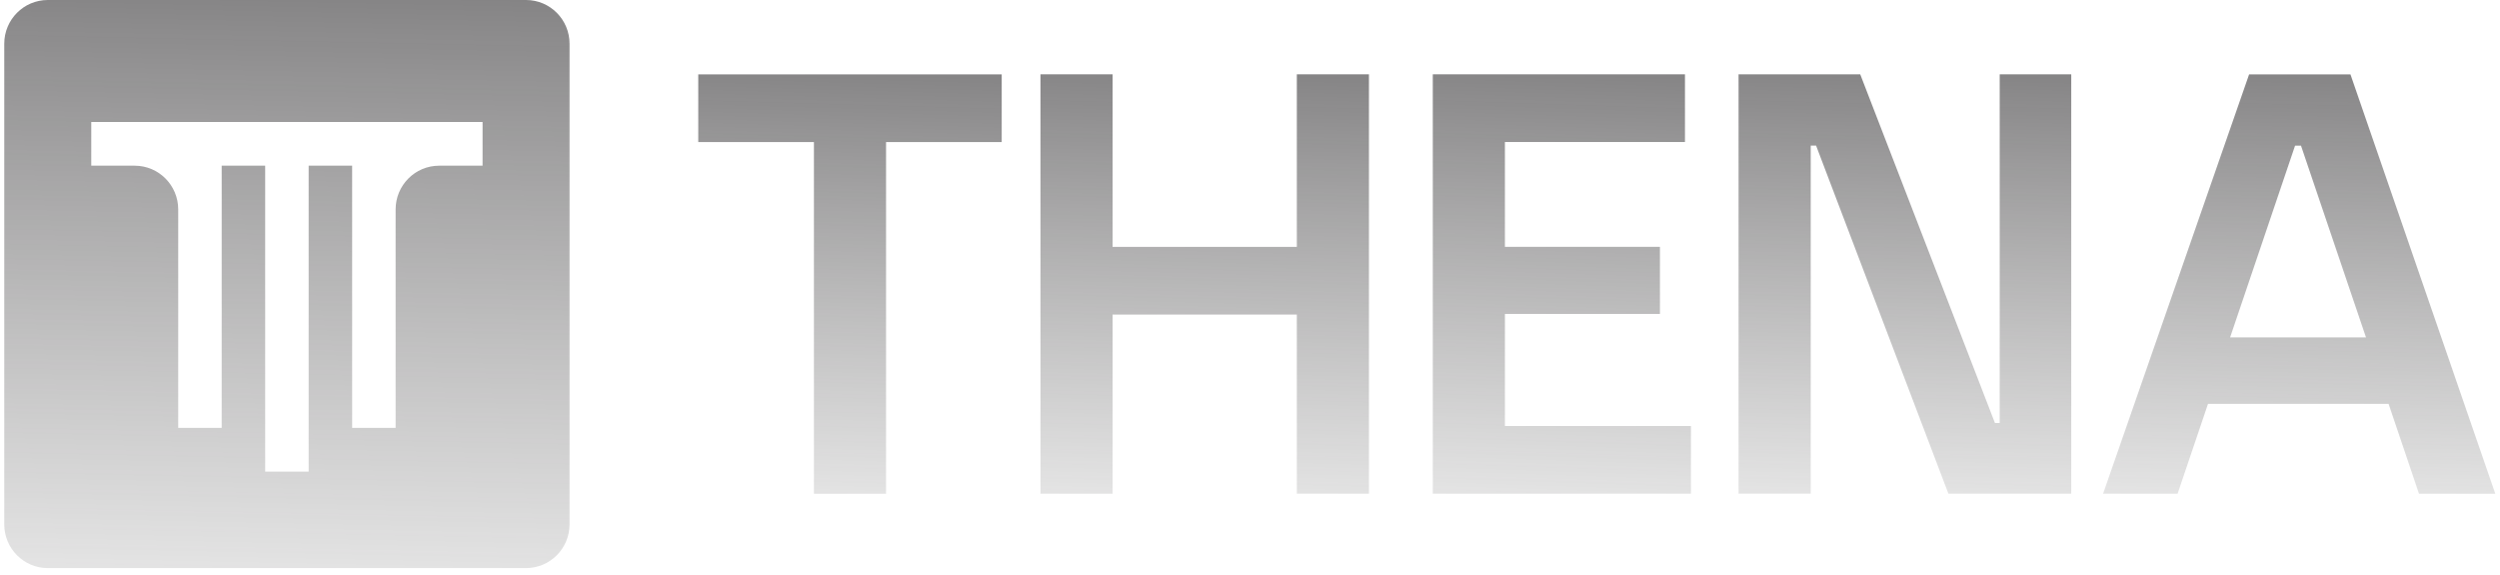
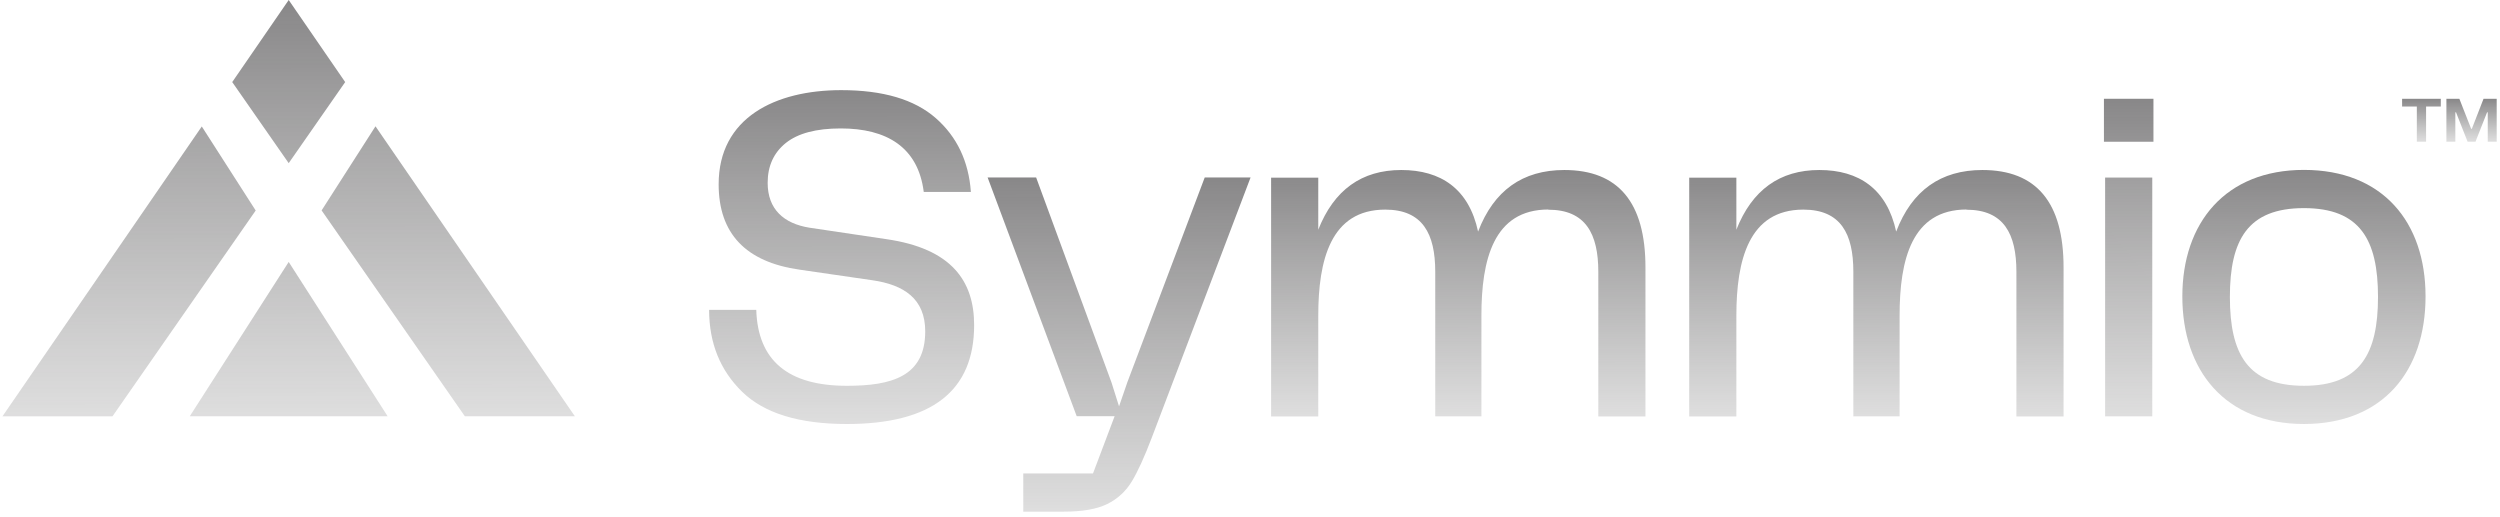
- <svg xmlns="http://www.w3.org/2000/svg" width="261" height="60" viewBox="0 0 261 60" fill="none">
-   <path fill-rule="evenodd" clip-rule="evenodd" d="M4.989 0H54.939C57.449 0 59.484 2.044 59.484 4.566V54.742C59.484 57.264 57.449 59.308 54.939 59.308H4.989C2.479 59.308 0.444 57.264 0.444 54.742V4.566C0.444 2.044 2.479 0 4.989 0ZM50.401 17.299V12.737H9.531V17.299H14.068C16.578 17.299 18.613 19.344 18.613 21.865V44.67H23.154V17.299H27.695V49.232H32.237V17.299H36.778V44.67H41.319V21.865C41.319 19.344 43.355 17.299 45.864 17.299H50.401Z" fill="url(#paint0_linear_10015_330)" />
-   <path d="M85.008 14.833H72.928V7.766H104.621V14.833H92.541V51.549H85.008V14.833Z" fill="url(#paint1_linear_10015_330)" />
-   <path d="M108.667 7.759H116.202V25.774H135.444V7.759H142.976V51.542H135.444V32.841H116.202V51.542H108.667V7.759Z" fill="url(#paint2_linear_10015_330)" />
-   <path d="M149.644 7.759H175.981V14.826H157.176V25.77H173.366V32.777H157.176V44.475H176.603V51.542H149.644V7.759Z" fill="url(#paint3_linear_10015_330)" />
-   <path d="M181.583 7.759H194.286L208.356 44.162H208.853V7.759H216.324V51.542H203.497L189.676 15.203H189.115V51.542H181.579V7.759H181.583Z" fill="url(#paint4_linear_10015_330)" />
-   <path d="M249.472 42.166H230.607L227.43 51.549H219.648L234.901 7.766H245.486L260.614 51.549H252.644L249.469 42.166H249.472ZM247.108 35.224L240.321 15.21H239.7L232.916 35.224H247.11H247.108Z" fill="url(#paint5_linear_10015_330)" />
+ <svg xmlns="http://www.w3.org/2000/svg" width="324" height="67" viewBox="0 0 324 67" fill="none">
+   <path d="M109.763 50C115.542 50 119.909 48.8 119.909 42.947C119.909 38.718 117.159 36.913 113.06 36.32L103.652 34.953C96.65 33.961 93.137 30.273 93.137 23.878C93.137 15.24 100.495 11.682 109.024 11.682C114.447 11.682 118.521 12.893 121.271 15.305C124.021 17.715 125.535 20.9 125.828 24.871H119.718C118.979 19.031 114.867 16.645 108.961 16.645C105.778 16.645 103.41 17.277 101.844 18.528C100.278 19.791 99.489 21.506 99.489 23.698C99.489 27.128 101.59 28.984 104.925 29.513L114.88 30.995C123.333 32.22 126.248 36.423 126.248 42.135C126.248 50.67 120.749 54.951 109.75 54.951C103.563 54.951 99.031 53.558 96.179 50.773C93.328 47.988 91.902 44.456 91.902 40.162H98.012C98.216 46.725 102.124 50 109.75 50H109.763Z" fill="url(#paint0_linear_10015_310)" />
+   <path d="M200.674 27.153C193.545 27.153 191.992 33.69 191.992 40.897V53.957H186.008V35.211C186.008 30.299 184.379 27.166 179.529 27.166C172.438 27.166 170.847 33.741 170.847 40.91V53.97H164.736V23.027H170.847V29.77C172.883 24.613 176.473 22.034 181.604 22.034C186.734 22.034 190.363 24.458 191.56 30.015C193.596 24.69 197.326 22.034 202.736 22.034C209.738 22.034 213.251 26.237 213.251 34.657V53.97H207.141V35.224C207.141 30.286 205.487 27.178 200.661 27.178L200.674 27.153Z" fill="url(#paint1_linear_10015_310)" />
+   <path d="M254.872 27.153C247.743 27.153 246.189 33.69 246.189 40.897V53.957H240.193V35.211C240.193 30.299 238.565 27.166 233.713 27.166C226.637 27.166 225.033 33.728 225.033 40.91V53.97H218.921V23.027H225.033V29.77C227.069 24.613 230.658 22.034 235.789 22.034C240.919 22.034 244.548 24.484 245.744 30.015C247.78 24.69 251.51 22.034 256.921 22.034C263.923 22.034 267.438 26.237 267.438 34.657V53.97H261.326V35.224C261.326 30.311 259.697 27.178 254.846 27.178L254.872 27.153Z" fill="url(#paint2_linear_10015_310)" />
+   <path d="M282.831 38.421C282.831 28.88 288.406 22.02 298.59 22.02C308.775 22.02 314.351 28.764 314.351 38.421C314.351 48.078 308.839 54.949 298.59 54.949C288.342 54.949 282.831 48 282.831 38.421ZM298.59 49.998C305.848 49.998 308.19 45.899 308.19 38.485C308.19 31.072 305.859 26.972 298.59 26.972C291.322 26.972 288.993 31.059 288.993 38.485C288.993 45.911 291.322 49.998 298.59 49.998Z" fill="url(#paint3_linear_10015_310)" />
+   <path d="M272.67 12.801H279.087V18.371H272.67V12.801ZM272.824 23.012H278.934V53.956H272.824V23.012Z" fill="url(#paint4_linear_10015_310)" />
+   <path d="M156.129 23.013L156.103 23.077L146.097 49.56L145.028 52.667L144.047 49.56L134.283 23H127.995L139.541 53.943H144.455L141.654 61.357H132.616V66.308H137.873C140.279 66.308 142.151 65.985 143.487 65.328C144.837 64.657 145.893 63.69 146.67 62.414C147.447 61.138 148.325 59.217 149.292 56.664L162.074 23H156.141L156.129 23.013Z" fill="url(#paint5_linear_10015_310)" />
+   <path d="M316.328 12.803V13.808H314.419V18.372H313.222V13.808H311.312V12.803H316.328ZM317.029 12.803H318.734L320.261 16.696H320.351L321.866 12.803H323.571V18.372H322.413V14.556H322.324L320.822 18.372H319.803L318.3 14.556H318.212V18.372H317.053V12.803H317.029Z" fill="url(#paint6_linear_10015_310)" />
+   <path d="M37.416 0L30.096 10.637L37.416 21.145L44.736 10.637L37.416 0ZM48.669 16.361L41.68 27.269L60.241 53.944H74.499L48.657 16.361H48.669ZM37.416 33.947L24.596 53.944H50.235L37.416 33.947ZM26.162 16.374L0.319 53.957H14.577L33.138 27.282L26.149 16.387L26.162 16.374Z" fill="url(#paint7_linear_10015_310)" />
  <defs>
-     <linearGradient id="paint0_linear_10015_330" x1="35.493" y1="-51.277" x2="32.771" y2="80.878" gradientUnits="userSpaceOnUse">
+     <linearGradient id="paint0_linear_10015_310" x1="106.838" y1="-29.857" x2="106.95" y2="74.854" gradientUnits="userSpaceOnUse">
      <stop stop-color="#242124" />
      <stop offset="1" stop-color="#5C5C5C" stop-opacity="0" />
    </linearGradient>
-     <linearGradient id="paint1_linear_10015_330" x1="91.743" y1="-30.089" x2="88.981" y2="67.436" gradientUnits="userSpaceOnUse">
+     <linearGradient id="paint1_linear_10015_310" x1="185.834" y1="-8.624" x2="185.877" y2="68.661" gradientUnits="userSpaceOnUse">
      <stop stop-color="#242124" />
      <stop offset="1" stop-color="#5C5C5C" stop-opacity="0" />
    </linearGradient>
-     <linearGradient id="paint2_linear_10015_330" x1="129.034" y1="-30.096" x2="126.482" y2="67.44" gradientUnits="userSpaceOnUse">
+     <linearGradient id="paint2_linear_10015_310" x1="240.019" y1="-8.624" x2="240.063" y2="68.661" gradientUnits="userSpaceOnUse">
      <stop stop-color="#242124" />
      <stop offset="1" stop-color="#5C5C5C" stop-opacity="0" />
    </linearGradient>
-     <linearGradient id="paint3_linear_10015_330" x1="165.648" y1="-30.096" x2="162.402" y2="67.399" gradientUnits="userSpaceOnUse">
+     <linearGradient id="paint3_linear_10015_310" x1="296.538" y1="-9.591" x2="296.609" y2="70.096" gradientUnits="userSpaceOnUse">
      <stop stop-color="#242124" />
      <stop offset="1" stop-color="#5C5C5C" stop-opacity="0" />
    </linearGradient>
-     <linearGradient id="paint4_linear_10015_330" x1="202.205" y1="-30.096" x2="199.686" y2="67.442" gradientUnits="userSpaceOnUse">
+     <linearGradient id="paint4_linear_10015_310" x1="275.461" y1="-26.708" x2="276.004" y2="72.884" gradientUnits="userSpaceOnUse">
      <stop stop-color="#242124" />
      <stop offset="1" stop-color="#5C5C5C" stop-opacity="0" />
    </linearGradient>
-     <linearGradient id="paint5_linear_10015_330" x1="243.967" y1="-30.089" x2="241.83" y2="67.467" gradientUnits="userSpaceOnUse">
+     <linearGradient id="paint5_linear_10015_310" x1="142.815" y1="-18.575" x2="142.928" y2="86.229" gradientUnits="userSpaceOnUse">
+       <stop stop-color="#242124" />
+       <stop offset="1" stop-color="#5C5C5C" stop-opacity="0" />
+     </linearGradient>
+     <linearGradient id="paint6_linear_10015_310" x1="316.643" y1="7.456" x2="316.648" y2="20.934" gradientUnits="userSpaceOnUse">
+       <stop stop-color="#242124" />
+       <stop offset="1" stop-color="#5C5C5C" stop-opacity="0" />
+     </linearGradient>
+     <linearGradient id="paint7_linear_10015_310" x1="32.578" y1="-51.799" x2="32.659" y2="78.778" gradientUnits="userSpaceOnUse">
      <stop stop-color="#242124" />
      <stop offset="1" stop-color="#5C5C5C" stop-opacity="0" />
    </linearGradient>
  </defs>
</svg>
